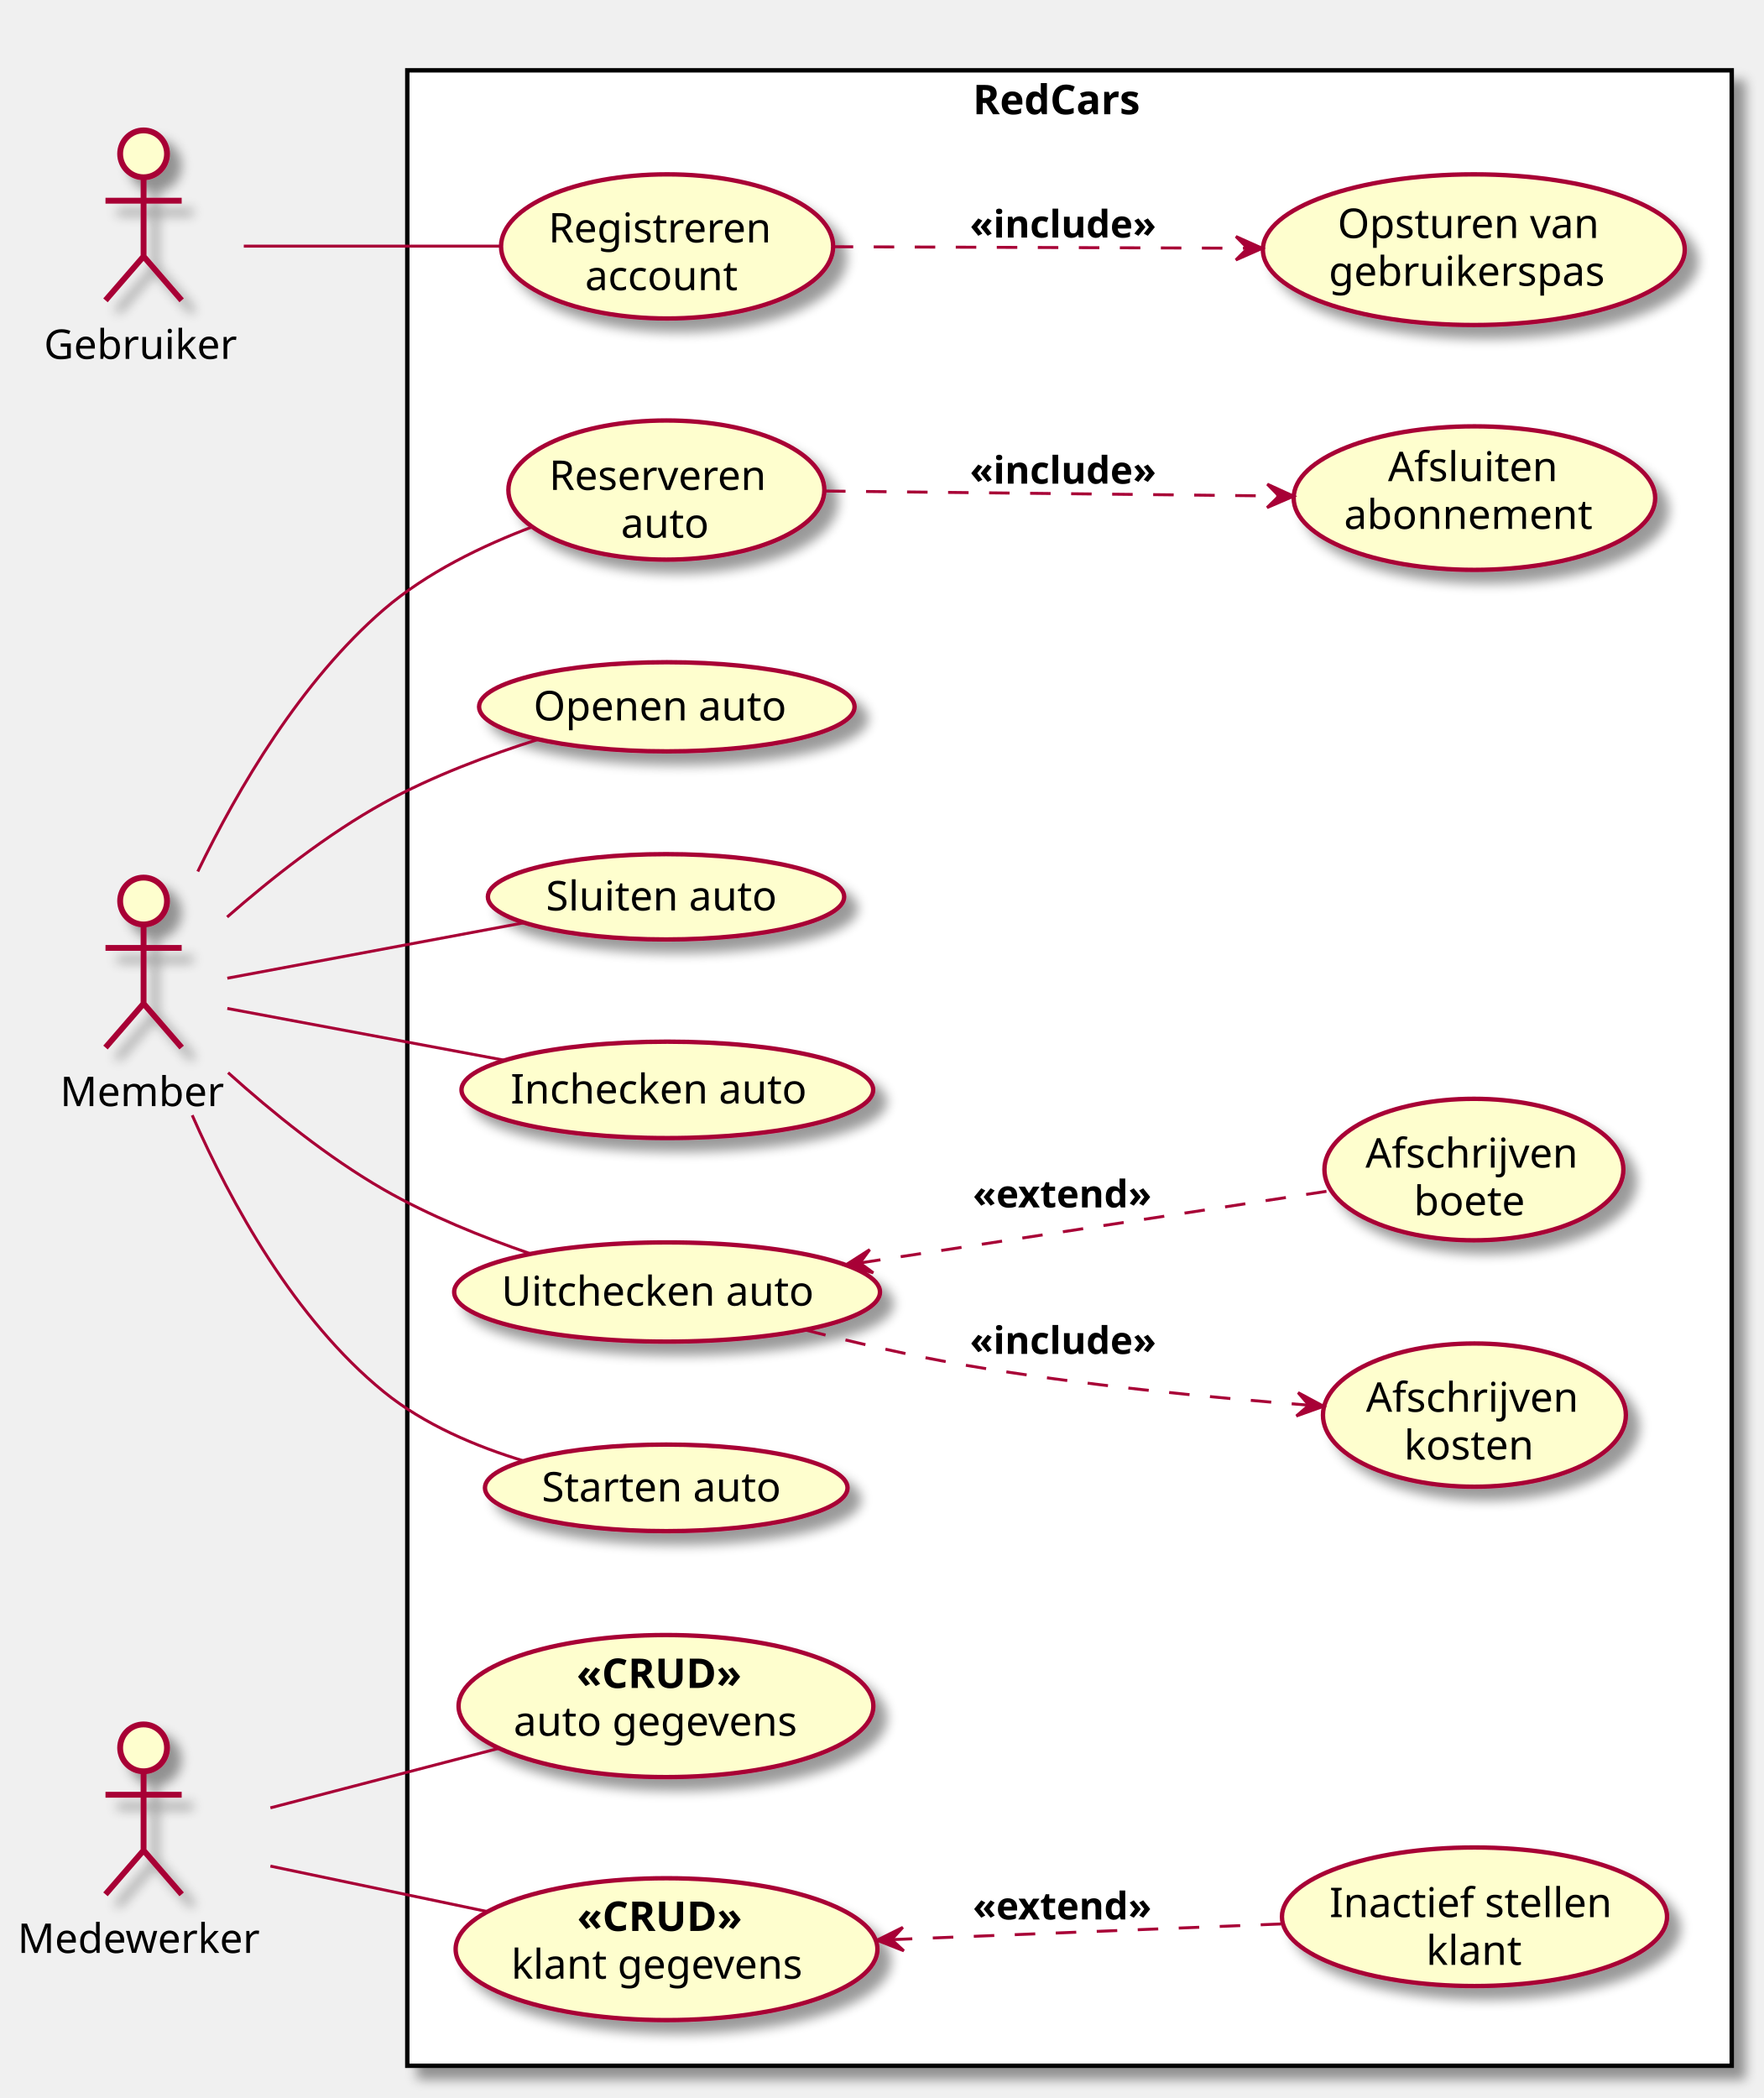
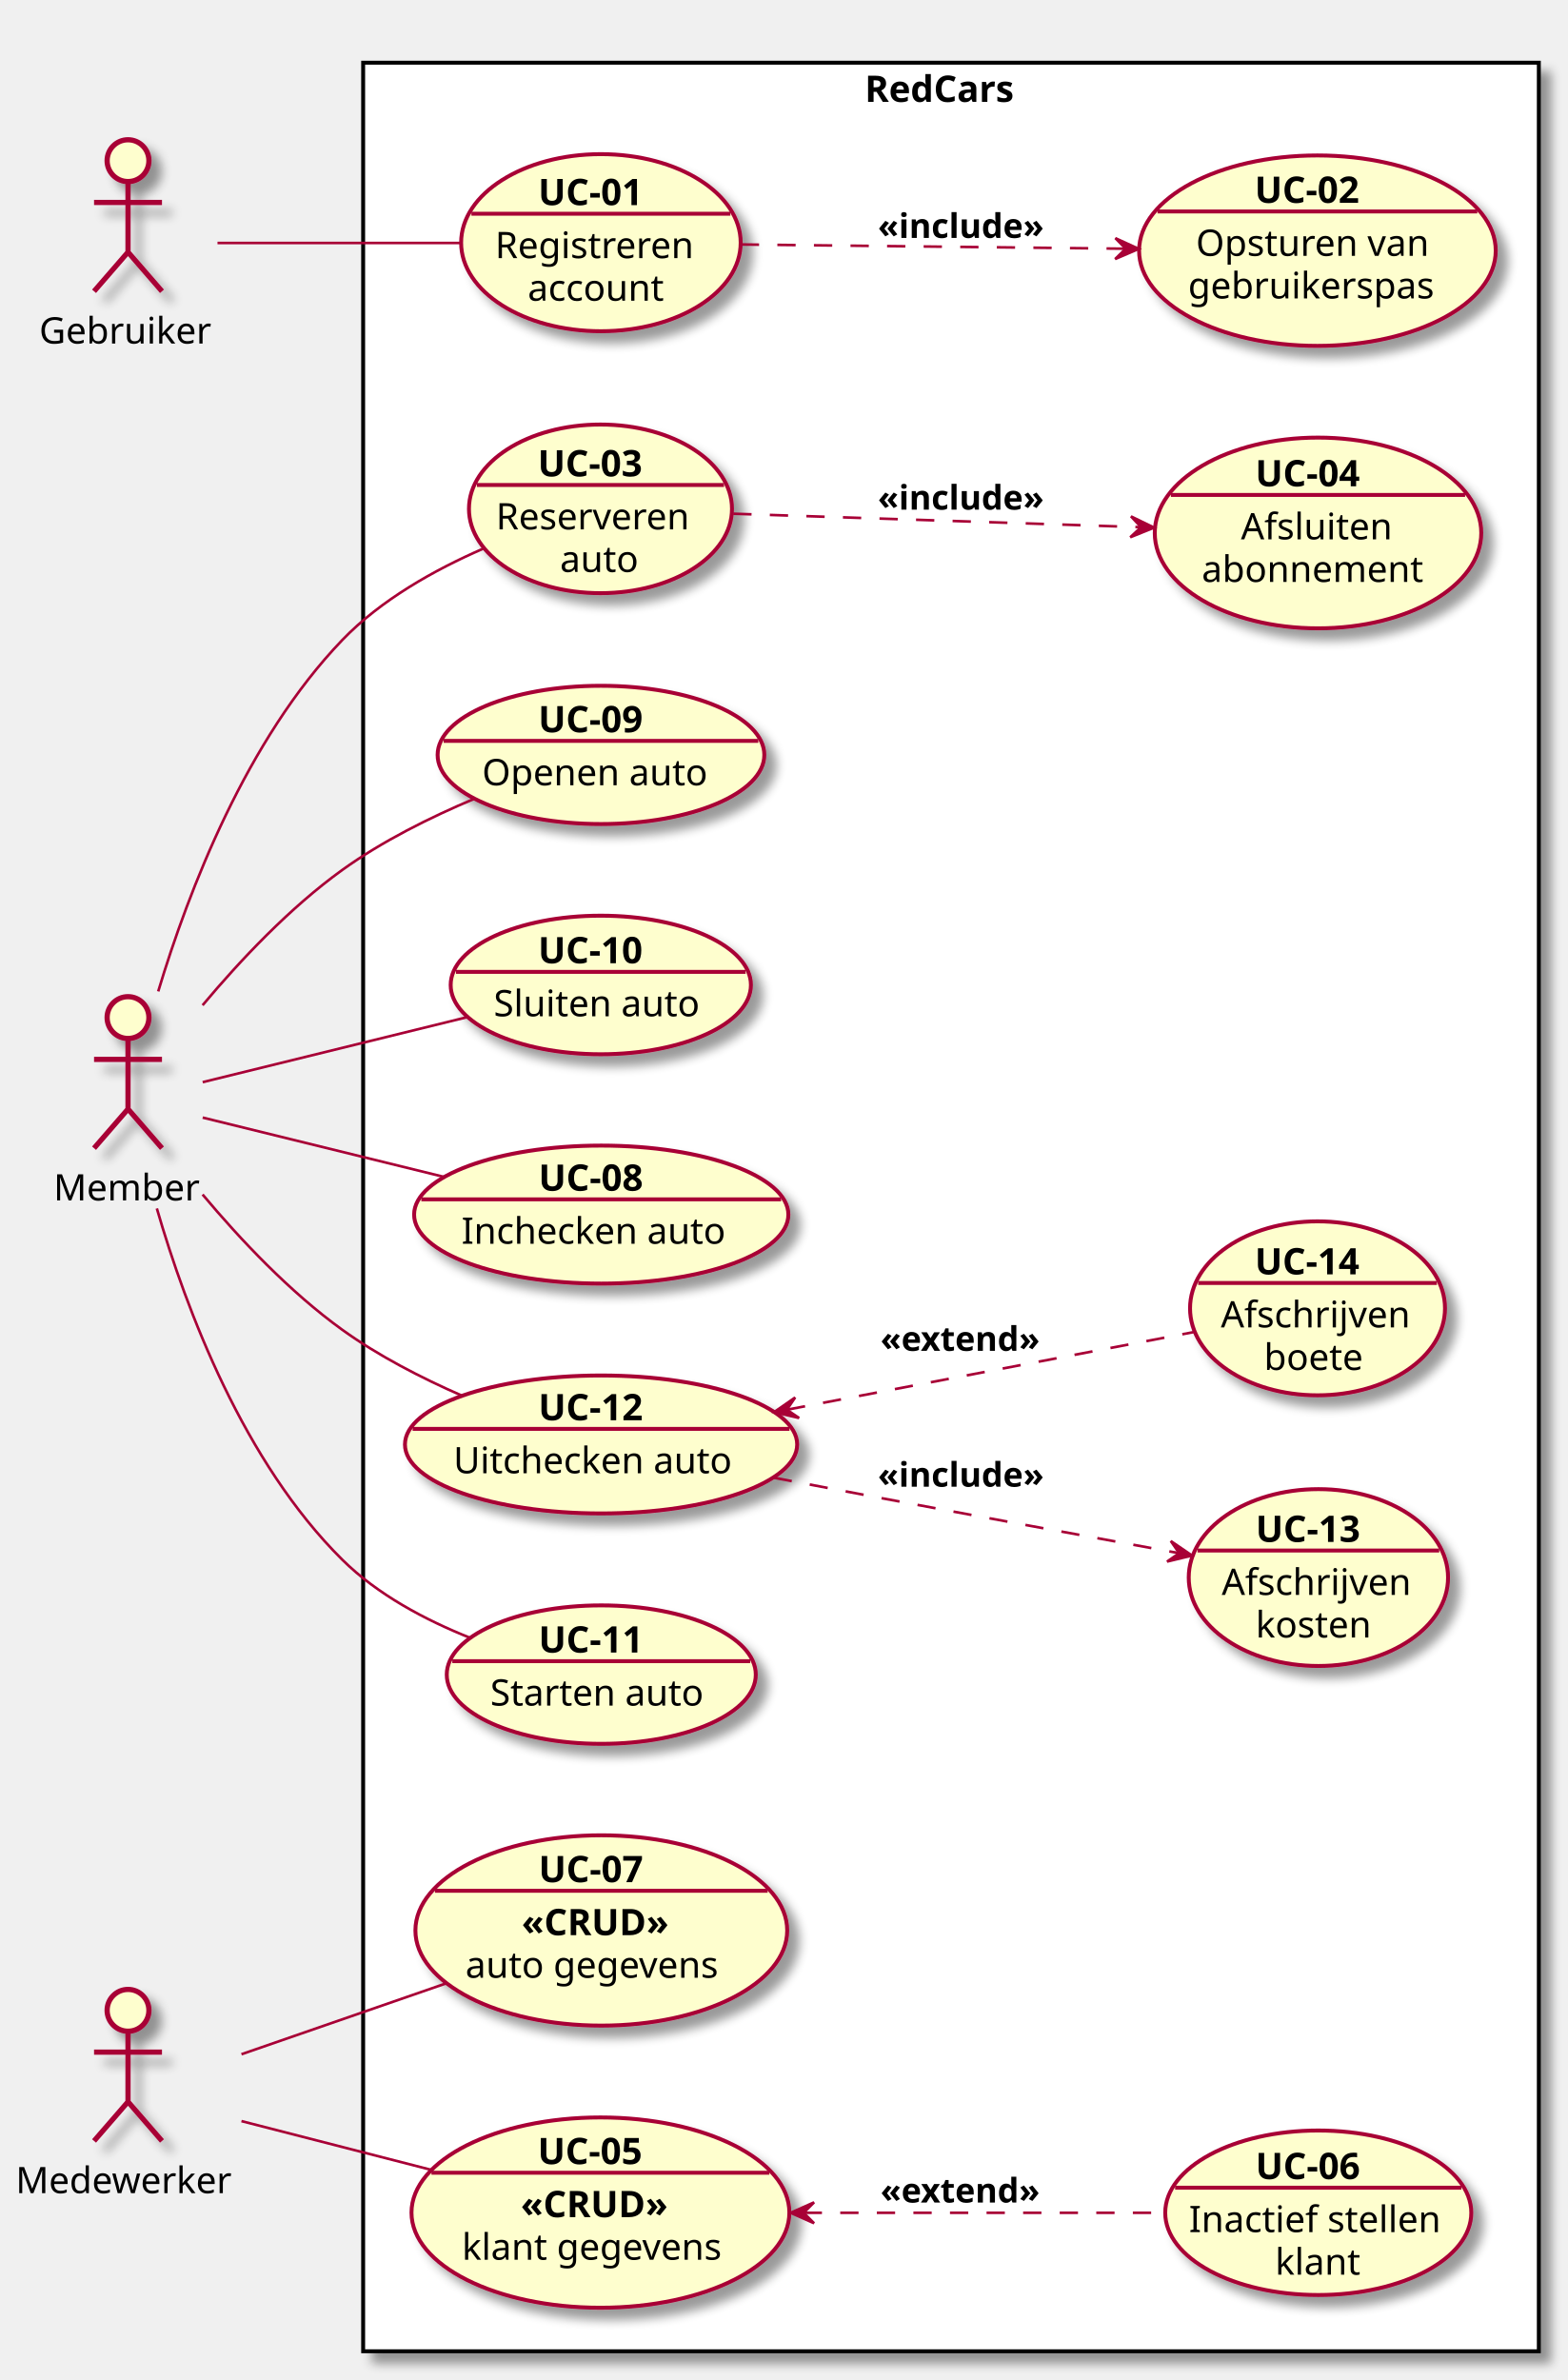
- <svg xmlns="http://www.w3.org/2000/svg" contentScriptType="application/ecmascript" contentStyleType="text/css" height="716px" preserveAspectRatio="none" style="width:602px;height:716px;" version="1.1" viewBox="0 0 602 716" width="602px" zoomAndPan="magnify">
+ <svg xmlns="http://www.w3.org/2000/svg" contentScriptType="application/ecmascript" contentStyleType="text/css" height="911px" preserveAspectRatio="none" style="width:600px;height:911px;" version="1.1" viewBox="0 0 600 911" width="600px" zoomAndPan="magnify">
  <defs>
-     <filter height="300%" id="f1bxo56fvzfr48" width="300%" x="-1" y="-1">
+     <filter height="300%" id="fkdomlt6da58x" width="300%" x="-1" y="-1">
      <feGaussianBlur result="blurOut" stdDeviation="2.0" />
      <feColorMatrix in="blurOut" result="blurOut2" type="matrix" values="0 0 0 0 0 0 0 0 0 0 0 0 0 0 0 0 0 0 .4 0" />
      <feOffset dx="4.0" dy="4.0" in="blurOut2" result="blurOut3" />
      <feBlend in="SourceGraphic" in2="blurOut3" mode="normal" />
    </filter>
  </defs>
  <g>
-     <rect fill="#FFFFFF" filter="url(#f1bxo56fvzfr48)" height="681" style="stroke: #000000; stroke-width: 1.5;" width="452" x="139" y="24" />
-     <text fill="#000000" font-family="sans-serif" font-size="14" font-weight="bold" lengthAdjust="spacingAndGlyphs" textLength="66" x="332" y="38.995">RedCars</text>
-     <ellipse cx="227.668" cy="84.096" fill="#FEFECE" filter="url(#f1bxo56fvzfr48)" rx="56.669" ry="24.596" style="stroke: #A80036; stroke-width: 1.5;" />
-     <text fill="#000000" font-family="sans-serif" font-size="14" lengthAdjust="spacingAndGlyphs" textLength="81" x="187.168" y="82.723">Registreren</text>
-     <text fill="#000000" font-family="sans-serif" font-size="14" lengthAdjust="spacingAndGlyphs" textLength="56" x="199.668" y="99.019">account</text>
-     <ellipse cx="502.983" cy="85.211" fill="#FEFECE" filter="url(#f1bxo56fvzfr48)" rx="71.983" ry="25.711" style="stroke: #A80036; stroke-width: 1.5;" />
-     <text fill="#000000" font-family="sans-serif" font-size="14" lengthAdjust="spacingAndGlyphs" textLength="93" x="456.483" y="81.232">Opsturen van</text>
-     <text fill="#000000" font-family="sans-serif" font-size="14" lengthAdjust="spacingAndGlyphs" textLength="99" x="453.483" y="97.529">gebruikerspas</text>
-     <ellipse cx="227.415" cy="167.244" fill="#FEFECE" filter="url(#f1bxo56fvzfr48)" rx="53.915" ry="23.744" style="stroke: #A80036; stroke-width: 1.5;" />
-     <text fill="#000000" font-family="sans-serif" font-size="14" lengthAdjust="spacingAndGlyphs" textLength="80" x="187.415" y="167.206">Reserveren</text>
-     <text fill="#000000" font-family="sans-serif" font-size="14" lengthAdjust="spacingAndGlyphs" textLength="31" x="211.915" y="183.503">auto</text>
-     <ellipse cx="503.189" cy="169.993" fill="#FEFECE" filter="url(#f1bxo56fvzfr48)" rx="61.689" ry="24.493" style="stroke: #A80036; stroke-width: 1.5;" />
-     <text fill="#000000" font-family="sans-serif" font-size="14" lengthAdjust="spacingAndGlyphs" textLength="59" x="473.689" y="164.209">Afsluiten</text>
-     <text fill="#000000" font-family="sans-serif" font-size="14" lengthAdjust="spacingAndGlyphs" textLength="89" x="458.689" y="180.506">abonnement</text>
-     <ellipse cx="227.575" cy="241.215" fill="#FEFECE" filter="url(#f1bxo56fvzfr48)" rx="64.075" ry="15.215" style="stroke: #A80036; stroke-width: 1.5;" />
-     <text fill="#000000" font-family="sans-serif" font-size="14" lengthAdjust="spacingAndGlyphs" textLength="91" x="182.075" y="245.863">Openen auto</text>
-     <ellipse cx="227.301" cy="306.06" fill="#FEFECE" filter="url(#f1bxo56fvzfr48)" rx="60.801" ry="14.56" style="stroke: #A80036; stroke-width: 1.5;" />
-     <text fill="#000000" font-family="sans-serif" font-size="14" lengthAdjust="spacingAndGlyphs" textLength="82" x="186.301" y="310.709">Sluiten auto</text>
-     <ellipse cx="227.747" cy="371.949" fill="#FEFECE" filter="url(#f1bxo56fvzfr48)" rx="70.247" ry="16.449" style="stroke: #A80036; stroke-width: 1.5;" />
-     <text fill="#000000" font-family="sans-serif" font-size="14" lengthAdjust="spacingAndGlyphs" textLength="107" x="174.247" y="376.598">Inchecken auto</text>
-     <ellipse cx="227.658" cy="440.932" fill="#FEFECE" filter="url(#f1bxo56fvzfr48)" rx="72.658" ry="16.931" style="stroke: #A80036; stroke-width: 1.5;" />
-     <text fill="#000000" font-family="sans-serif" font-size="14" lengthAdjust="spacingAndGlyphs" textLength="113" x="171.158" y="445.58">Uitchecken auto</text>
-     <ellipse cx="227.374" cy="507.775" fill="#FEFECE" filter="url(#f1bxo56fvzfr48)" rx="61.874" ry="14.775" style="stroke: #A80036; stroke-width: 1.5;" />
-     <text fill="#000000" font-family="sans-serif" font-size="14" lengthAdjust="spacingAndGlyphs" textLength="85" x="184.874" y="512.423">Starten auto</text>
-     <ellipse cx="503.185" cy="482.943" fill="#FEFECE" filter="url(#f1bxo56fvzfr48)" rx="51.685" ry="24.444" style="stroke: #A80036; stroke-width: 1.5;" />
-     <text fill="#000000" font-family="sans-serif" font-size="14" lengthAdjust="spacingAndGlyphs" textLength="74" x="466.185" y="481.803">Afschrijven</text>
-     <text fill="#000000" font-family="sans-serif" font-size="14" lengthAdjust="spacingAndGlyphs" textLength="48" x="479.185" y="498.1">kosten</text>
-     <ellipse cx="503.007" cy="399.145" fill="#FEFECE" filter="url(#f1bxo56fvzfr48)" rx="51.008" ry="24.145" style="stroke: #A80036; stroke-width: 1.5;" />
-     <text fill="#000000" font-family="sans-serif" font-size="14" lengthAdjust="spacingAndGlyphs" textLength="74" x="466.007" y="398.469">Afschrijven</text>
-     <text fill="#000000" font-family="sans-serif" font-size="14" lengthAdjust="spacingAndGlyphs" textLength="41" x="482.507" y="414.766">boete</text>
-     <ellipse cx="227.278" cy="582.242" fill="#FEFECE" filter="url(#f1bxo56fvzfr48)" rx="70.778" ry="24.242" style="stroke: #A80036; stroke-width: 1.5;" />
-     <text fill="#000000" font-family="sans-serif" font-size="14" font-weight="bold" lengthAdjust="spacingAndGlyphs" textLength="61" x="196.778" y="576.069">«CRUD»</text>
-     <text fill="#000000" font-family="sans-serif" font-size="14" lengthAdjust="spacingAndGlyphs" textLength="104" x="175.278" y="592.366">auto gegevens</text>
-     <ellipse cx="227.472" cy="665.208" fill="#FEFECE" filter="url(#f1bxo56fvzfr48)" rx="71.972" ry="24.208" style="stroke: #A80036; stroke-width: 1.5;" />
-     <text fill="#000000" font-family="sans-serif" font-size="14" font-weight="bold" lengthAdjust="spacingAndGlyphs" textLength="61" x="196.972" y="658.983">«CRUD»</text>
-     <text fill="#000000" font-family="sans-serif" font-size="14" lengthAdjust="spacingAndGlyphs" textLength="106" x="174.472" y="675.28">klant gegevens</text>
-     <ellipse cx="503.21" cy="654.146" fill="#FEFECE" filter="url(#f1bxo56fvzfr48)" rx="65.71" ry="23.646" style="stroke: #A80036; stroke-width: 1.5;" />
-     <text fill="#000000" font-family="sans-serif" font-size="14" lengthAdjust="spacingAndGlyphs" textLength="99" x="453.71" y="654.267">Inactief stellen</text>
-     <text fill="#000000" font-family="sans-serif" font-size="14" lengthAdjust="spacingAndGlyphs" textLength="33" x="486.71" y="670.564">klant</text>
-     <ellipse cx="49" cy="52.5" fill="#FEFECE" filter="url(#f1bxo56fvzfr48)" rx="8" ry="8" style="stroke: #A80036; stroke-width: 2.0;" />
-     <path d="M49,60.5 L49,87.5 M36,68.5 L62,68.5 M49,87.5 L36,102.5 M49,87.5 L62,102.5 " fill="none" filter="url(#f1bxo56fvzfr48)" style="stroke: #A80036; stroke-width: 2.0;" />
-     <text fill="#000000" font-family="sans-serif" font-size="14" lengthAdjust="spacingAndGlyphs" textLength="68" x="15" y="122.495">Gebruiker</text>
-     <ellipse cx="49" cy="307.5" fill="#FEFECE" filter="url(#f1bxo56fvzfr48)" rx="8" ry="8" style="stroke: #A80036; stroke-width: 2.0;" />
-     <path d="M49,315.5 L49,342.5 M36,323.5 L62,323.5 M49,342.5 L36,357.5 M49,342.5 L62,357.5 " fill="none" filter="url(#f1bxo56fvzfr48)" style="stroke: #A80036; stroke-width: 2.0;" />
-     <text fill="#000000" font-family="sans-serif" font-size="14" lengthAdjust="spacingAndGlyphs" textLength="57" x="20.5" y="377.495">Member</text>
-     <ellipse cx="49" cy="596.5" fill="#FEFECE" filter="url(#f1bxo56fvzfr48)" rx="8" ry="8" style="stroke: #A80036; stroke-width: 2.0;" />
-     <path d="M49,604.5 L49,631.5 M36,612.5 L62,612.5 M49,631.5 L36,646.5 M49,631.5 L62,646.5 " fill="none" filter="url(#f1bxo56fvzfr48)" style="stroke: #A80036; stroke-width: 2.0;" />
-     <text fill="#000000" font-family="sans-serif" font-size="14" lengthAdjust="spacingAndGlyphs" textLength="86" x="6" y="666.495">Medewerker</text>
-     <path d="M284.18,84.2 C324.93,84.35 380.72,84.56 425.64,84.72 " fill="none" id="accountRegisteren-opsturenGebruikerspas" style="stroke: #A80036; stroke-width: 1.0; stroke-dasharray: 7.0,7.0;" />
-     <polygon fill="#A80036" points="430.78,84.74,421.791,80.714,425.78,84.726,421.769,88.714,430.78,84.74" style="stroke: #A80036; stroke-width: 1.0;" />
-     <text fill="#000000" font-family="sans-serif" font-size="13" font-weight="bold" lengthAdjust="spacingAndGlyphs" textLength="69" x="331" y="81.067">«include»</text>
-     <path d="M281.56,167.58 C325.77,168.07 388.95,168.76 436.35,169.28 " fill="none" id="autoReserveren-abonnementAfsluiten" style="stroke: #A80036; stroke-width: 1.0; stroke-dasharray: 7.0,7.0;" />
-     <polygon fill="#A80036" points="441.47,169.34,432.516,165.237,436.47,169.283,432.425,173.237,441.47,169.34" style="stroke: #A80036; stroke-width: 1.0;" />
-     <text fill="#000000" font-family="sans-serif" font-size="13" font-weight="bold" lengthAdjust="spacingAndGlyphs" textLength="69" x="331" y="165.067">«include»</text>
-     <path d="M274.95,453.92 C292.13,458.31 311.85,462.88 330,466 C368.6,472.63 412.55,476.91 446.36,479.53 " fill="none" id="autoUitchecken-afschrijvenKosten" style="stroke: #A80036; stroke-width: 1.0; stroke-dasharray: 7.0,7.0;" />
-     <polygon fill="#A80036" points="451.7,479.93,443.022,475.272,446.714,479.558,442.428,483.25,451.7,479.93" style="stroke: #A80036; stroke-width: 1.0;" />
-     <text fill="#000000" font-family="sans-serif" font-size="13" font-weight="bold" lengthAdjust="spacingAndGlyphs" textLength="69" x="331" y="462.067">«include»</text>
-     <path d="M293.55,431.01 C342.99,423.42 409.85,413.15 454.38,406.31 " fill="none" id="autoUitchecken-afschrijvenBoete" style="stroke: #A80036; stroke-width: 1.0; stroke-dasharray: 7.0,7.0;" />
-     <polygon fill="#A80036" points="288.52,431.78,298.022,434.371,293.462,431.023,296.811,426.463,288.52,431.78" style="stroke: #A80036; stroke-width: 1.0;" />
-     <text fill="#000000" font-family="sans-serif" font-size="13" font-weight="bold" lengthAdjust="spacingAndGlyphs" textLength="67" x="332" y="412.067">«extend»</text>
-     <path d="M304.35,661.95 C346.23,660.27 397.68,658.2 437.59,656.59 " fill="none" id="beherenKlantGegevens-klantInactief" style="stroke: #A80036; stroke-width: 1.0; stroke-dasharray: 7.0,7.0;" />
-     <polygon fill="#A80036" points="299.29,662.15,308.453,665.761,304.285,661.936,308.111,657.768,299.29,662.15" style="stroke: #A80036; stroke-width: 1.0;" />
-     <text fill="#000000" font-family="sans-serif" font-size="13" font-weight="bold" lengthAdjust="spacingAndGlyphs" textLength="67" x="332" y="655.067">«extend»</text>
-     <path d="M83.2,84 C107.86,84 142.08,84 170.89,84 " fill="none" id="klant-accountRegisteren" style="stroke: #A80036; stroke-width: 1.0;" />
-     <path d="M92.28,616.98 C115.83,610.84 145.46,603.12 170.88,596.5 " fill="none" id="medewerker-beherenAutoGegevens" style="stroke: #A80036; stroke-width: 1.0;" />
-     <path d="M92.28,636.86 C114.41,641.5 141.89,647.26 166.21,652.36 " fill="none" id="medewerker-beherenKlantGegevens" style="stroke: #A80036; stroke-width: 1.0;" />
-     <path d="M67.5,297.43 C81.23,269.06 102.74,232.35 131,208 C145.63,195.4 164.71,186.17 181.97,179.69 " fill="none" id="member-autoReserveren" style="stroke: #A80036; stroke-width: 1.0;" />
-     <path d="M77.52,312.96 C92.44,299.89 111.74,284.63 131,274 C147.59,264.84 167.17,257.54 184.28,252.15 " fill="none" id="member-autoOpenen" style="stroke: #A80036; stroke-width: 1.0;" />
-     <path d="M77.58,333.84 C104.63,328.79 146.42,320.97 178.85,314.91 " fill="none" id="member-autoSluiten" style="stroke: #A80036; stroke-width: 1.0;" />
-     <path d="M77.58,344.16 C102.79,348.87 140.8,355.98 172.1,361.83 " fill="none" id="member-autoInchecken" style="stroke: #A80036; stroke-width: 1.0;" />
-     <path d="M77.84,366.07 C92.71,379.44 111.85,395.01 131,406 C146.47,414.88 164.59,422.2 180.88,427.81 " fill="none" id="member-autoUitchecken" style="stroke: #A80036; stroke-width: 1.0;" />
-     <path d="M65.6,380.6 C78.82,410.66 100.52,450.19 131,475 C144.74,486.18 162.5,493.68 178.98,498.66 " fill="none" id="member-autoStarten" style="stroke: #A80036; stroke-width: 1.0;" />
+     <rect fill="#FFFFFF" filter="url(#fkdomlt6da58x)" height="876" style="stroke: #000000; stroke-width: 1.5;" width="450" x="139" y="24" />
+     <text fill="#000000" font-family="sans-serif" font-size="14" font-weight="bold" lengthAdjust="spacingAndGlyphs" textLength="66" x="331" y="38.995">RedCars</text>
+     <ellipse cx="230.001" cy="92.893" fill="#FEFECE" filter="url(#fkdomlt6da58x)" rx="53.501" ry="33.893" style="stroke: #A80036; stroke-width: 1.5;" />
+     <text fill="#000000" font-family="sans-serif" font-size="14" font-weight="bold" lengthAdjust="spacingAndGlyphs" textLength="48" x="206.001" y="78.508">UC-01</text>
+     <line style="stroke: #A80036; stroke-width: 1.5;" x1="180.441" x2="279.56" y1="81.81" y2="81.81" />
+     <text fill="#000000" font-family="sans-serif" font-size="14" lengthAdjust="spacingAndGlyphs" textLength="81" x="189.501" y="98.805">Registreren</text>
+     <text fill="#000000" font-family="sans-serif" font-size="14" lengthAdjust="spacingAndGlyphs" textLength="56" x="202.001" y="115.102">account</text>
+     <ellipse cx="504.253" cy="95.944" fill="#FEFECE" filter="url(#fkdomlt6da58x)" rx="68.253" ry="36.444" style="stroke: #A80036; stroke-width: 1.5;" />
+     <text fill="#000000" font-family="sans-serif" font-size="14" font-weight="bold" lengthAdjust="spacingAndGlyphs" textLength="48" x="480.253" y="77.641">UC-02</text>
+     <line style="stroke: #A80036; stroke-width: 1.5;" x1="443.05" x2="565.455" y1="80.943" y2="80.943" />
+     <text fill="#000000" font-family="sans-serif" font-size="14" lengthAdjust="spacingAndGlyphs" textLength="93" x="457.753" y="97.938">Opsturen van</text>
+     <text fill="#000000" font-family="sans-serif" font-size="14" lengthAdjust="spacingAndGlyphs" textLength="99" x="454.753" y="114.235">gebruikerspas</text>
+     <ellipse cx="229.838" cy="194.773" fill="#FEFECE" filter="url(#fkdomlt6da58x)" rx="50.338" ry="32.273" style="stroke: #A80036; stroke-width: 1.5;" />
+     <text fill="#000000" font-family="sans-serif" font-size="14" font-weight="bold" lengthAdjust="spacingAndGlyphs" textLength="48" x="205.838" y="182.338">UC-03</text>
+     <line style="stroke: #A80036; stroke-width: 1.5;" x1="182.558" x2="277.118" y1="185.64" y2="185.64" />
+     <text fill="#000000" font-family="sans-serif" font-size="14" lengthAdjust="spacingAndGlyphs" textLength="80" x="189.838" y="202.635">Reserveren</text>
+     <text fill="#000000" font-family="sans-serif" font-size="14" lengthAdjust="spacingAndGlyphs" textLength="31" x="214.338" y="218.932">auto</text>
+     <ellipse cx="504.483" cy="204.005" fill="#FEFECE" filter="url(#fkdomlt6da58x)" rx="62.483" ry="36.505" style="stroke: #A80036; stroke-width: 1.5;" />
+     <text fill="#000000" font-family="sans-serif" font-size="14" font-weight="bold" lengthAdjust="spacingAndGlyphs" textLength="48" x="480.483" y="186.145">UC-04</text>
+     <line style="stroke: #A80036; stroke-width: 1.5;" x1="448.184" x2="560.783" y1="189.447" y2="189.447" />
+     <text fill="#000000" font-family="sans-serif" font-size="14" lengthAdjust="spacingAndGlyphs" textLength="59" x="474.983" y="206.442">Afsluiten</text>
+     <text fill="#000000" font-family="sans-serif" font-size="14" lengthAdjust="spacingAndGlyphs" textLength="89" x="459.983" y="222.739">abonnement</text>
+     <ellipse cx="230.025" cy="288.959" fill="#FEFECE" filter="url(#fkdomlt6da58x)" rx="62.525" ry="26.459" style="stroke: #A80036; stroke-width: 1.5;" />
+     <text fill="#000000" font-family="sans-serif" font-size="14" font-weight="bold" lengthAdjust="spacingAndGlyphs" textLength="48" x="206.025" y="280.288">UC-09</text>
+     <line style="stroke: #A80036; stroke-width: 1.5;" x1="169.801" x2="290.248" y1="283.59" y2="283.59" />
+     <text fill="#000000" font-family="sans-serif" font-size="14" lengthAdjust="spacingAndGlyphs" textLength="91" x="184.525" y="300.585">Openen auto</text>
+     <ellipse cx="229.962" cy="377.019" fill="#FEFECE" filter="url(#fkdomlt6da58x)" rx="57.462" ry="26.519" style="stroke: #A80036; stroke-width: 1.5;" />
+     <text fill="#000000" font-family="sans-serif" font-size="14" font-weight="bold" lengthAdjust="spacingAndGlyphs" textLength="48" x="205.962" y="368.704">UC-10</text>
+     <line style="stroke: #A80036; stroke-width: 1.5;" x1="174.536" x2="285.388" y1="372.005" y2="372.005" />
+     <text fill="#000000" font-family="sans-serif" font-size="14" lengthAdjust="spacingAndGlyphs" textLength="82" x="188.962" y="389">Sluiten auto</text>
+     <ellipse cx="230.127" cy="464.91" fill="#FEFECE" filter="url(#fkdomlt6da58x)" rx="71.627" ry="26.41" style="stroke: #A80036; stroke-width: 1.5;" />
+     <text fill="#000000" font-family="sans-serif" font-size="14" font-weight="bold" lengthAdjust="spacingAndGlyphs" textLength="48" x="206.127" y="455.775">UC-08</text>
+     <line style="stroke: #A80036; stroke-width: 1.5;" x1="161.269" x2="298.984" y1="459.077" y2="459.077" />
+     <text fill="#000000" font-family="sans-serif" font-size="14" lengthAdjust="spacingAndGlyphs" textLength="107" x="176.627" y="476.072">Inchecken auto</text>
+     <ellipse cx="230.064" cy="552.903" fill="#FEFECE" filter="url(#fkdomlt6da58x)" rx="75.064" ry="26.403" style="stroke: #A80036; stroke-width: 1.5;" />
+     <text fill="#000000" font-family="sans-serif" font-size="14" font-weight="bold" lengthAdjust="spacingAndGlyphs" textLength="48" x="206.064" y="543.633">UC-12</text>
+     <line style="stroke: #A80036; stroke-width: 1.5;" x1="157.943" x2="302.185" y1="546.935" y2="546.935" />
+     <text fill="#000000" font-family="sans-serif" font-size="14" lengthAdjust="spacingAndGlyphs" textLength="113" x="173.564" y="563.93">Uitchecken auto</text>
+     <ellipse cx="230.144" cy="640.996" fill="#FEFECE" filter="url(#fkdomlt6da58x)" rx="59.144" ry="26.496" style="stroke: #A80036; stroke-width: 1.5;" />
+     <text fill="#000000" font-family="sans-serif" font-size="14" font-weight="bold" lengthAdjust="spacingAndGlyphs" textLength="48" x="206.144" y="632.552">UC-11</text>
+     <line style="stroke: #A80036; stroke-width: 1.5;" x1="173.125" x2="287.163" y1="635.854" y2="635.854" />
+     <text fill="#000000" font-family="sans-serif" font-size="14" lengthAdjust="spacingAndGlyphs" textLength="85" x="187.644" y="652.849">Starten auto</text>
+     <ellipse cx="504.628" cy="603.845" fill="#FEFECE" filter="url(#fkdomlt6da58x)" rx="49.628" ry="33.845" style="stroke: #A80036; stroke-width: 1.5;" />
+     <text fill="#000000" font-family="sans-serif" font-size="14" font-weight="bold" lengthAdjust="spacingAndGlyphs" textLength="48" x="480.628" y="590.197">UC-13</text>
+     <line style="stroke: #A80036; stroke-width: 1.5;" x1="458.376" x2="550.879" y1="593.498" y2="593.498" />
+     <text fill="#000000" font-family="sans-serif" font-size="14" lengthAdjust="spacingAndGlyphs" textLength="74" x="467.628" y="610.494">Afschrijven</text>
+     <text fill="#000000" font-family="sans-serif" font-size="14" lengthAdjust="spacingAndGlyphs" textLength="48" x="480.628" y="626.79">kosten</text>
+     <ellipse cx="504.295" cy="500.794" fill="#FEFECE" filter="url(#fkdomlt6da58x)" rx="48.795" ry="33.294" style="stroke: #A80036; stroke-width: 1.5;" />
+     <text fill="#000000" font-family="sans-serif" font-size="14" font-weight="bold" lengthAdjust="spacingAndGlyphs" textLength="48" x="480.295" y="487.79">UC-14</text>
+     <line style="stroke: #A80036; stroke-width: 1.5;" x1="458.618" x2="549.973" y1="491.092" y2="491.092" />
+     <text fill="#000000" font-family="sans-serif" font-size="14" lengthAdjust="spacingAndGlyphs" textLength="74" x="467.295" y="508.087">Afschrijven</text>
+     <text fill="#000000" font-family="sans-serif" font-size="14" lengthAdjust="spacingAndGlyphs" textLength="41" x="483.795" y="524.384">boete</text>
+     <ellipse cx="230.154" cy="738.925" fill="#FEFECE" filter="url(#fkdomlt6da58x)" rx="71.154" ry="36.425" style="stroke: #A80036; stroke-width: 1.5;" />
+     <text fill="#000000" font-family="sans-serif" font-size="14" font-weight="bold" lengthAdjust="spacingAndGlyphs" textLength="48" x="206.154" y="720.438">UC-07</text>
+     <line style="stroke: #A80036; stroke-width: 1.5;" x1="166.478" x2="293.829" y1="723.74" y2="723.74" />
+     <text fill="#000000" font-family="sans-serif" font-size="14" font-weight="bold" lengthAdjust="spacingAndGlyphs" textLength="61" x="199.654" y="740.735">«CRUD»</text>
+     <text fill="#000000" font-family="sans-serif" font-size="14" lengthAdjust="spacingAndGlyphs" textLength="104" x="178.154" y="757.032">auto gegevens</text>
+     <ellipse cx="229.817" cy="846.919" fill="#FEFECE" filter="url(#fkdomlt6da58x)" rx="72.317" ry="36.419" style="stroke: #A80036; stroke-width: 1.5;" />
+     <text fill="#000000" font-family="sans-serif" font-size="14" font-weight="bold" lengthAdjust="spacingAndGlyphs" textLength="48" x="205.817" y="828.364">UC-05</text>
+     <line style="stroke: #A80036; stroke-width: 1.5;" x1="165.149" x2="294.485" y1="831.666" y2="831.666" />
+     <text fill="#000000" font-family="sans-serif" font-size="14" font-weight="bold" lengthAdjust="spacingAndGlyphs" textLength="61" x="199.317" y="848.661">«CRUD»</text>
+     <text fill="#000000" font-family="sans-serif" font-size="14" lengthAdjust="spacingAndGlyphs" textLength="106" x="176.817" y="864.958">klant gegevens</text>
+     <ellipse cx="504.575" cy="846.984" fill="#FEFECE" filter="url(#fkdomlt6da58x)" rx="58.575" ry="31.484" style="stroke: #A80036; stroke-width: 1.5;" />
+     <text fill="#000000" font-family="sans-serif" font-size="14" font-weight="bold" lengthAdjust="spacingAndGlyphs" textLength="48" x="480.575" y="834.09">UC-06</text>
+     <line style="stroke: #A80036; stroke-width: 1.5;" x1="449.785" x2="559.366" y1="837.392" y2="837.392" />
+     <text fill="#000000" font-family="sans-serif" font-size="14" lengthAdjust="spacingAndGlyphs" textLength="99" x="455.075" y="854.387">Inactief stellen</text>
+     <text fill="#000000" font-family="sans-serif" font-size="14" lengthAdjust="spacingAndGlyphs" textLength="33" x="488.075" y="870.684">klant</text>
+     <ellipse cx="49" cy="61.5" fill="#FEFECE" filter="url(#fkdomlt6da58x)" rx="8" ry="8" style="stroke: #A80036; stroke-width: 2.0;" />
+     <path d="M49,69.5 L49,96.5 M36,77.5 L62,77.5 M49,96.5 L36,111.5 M49,96.5 L62,111.5 " fill="none" filter="url(#fkdomlt6da58x)" style="stroke: #A80036; stroke-width: 2.0;" />
+     <text fill="#000000" font-family="sans-serif" font-size="14" lengthAdjust="spacingAndGlyphs" textLength="68" x="15" y="131.495">Gebruiker</text>
+     <ellipse cx="49" cy="389.5" fill="#FEFECE" filter="url(#fkdomlt6da58x)" rx="8" ry="8" style="stroke: #A80036; stroke-width: 2.0;" />
+     <path d="M49,397.5 L49,424.5 M36,405.5 L62,405.5 M49,424.5 L36,439.5 M49,424.5 L62,439.5 " fill="none" filter="url(#fkdomlt6da58x)" style="stroke: #A80036; stroke-width: 2.0;" />
+     <text fill="#000000" font-family="sans-serif" font-size="14" lengthAdjust="spacingAndGlyphs" textLength="57" x="20.5" y="459.495">Member</text>
+     <ellipse cx="49" cy="769.5" fill="#FEFECE" filter="url(#fkdomlt6da58x)" rx="8" ry="8" style="stroke: #A80036; stroke-width: 2.0;" />
+     <path d="M49,777.5 L49,804.5 M36,785.5 L62,785.5 M49,804.5 L36,819.5 M49,804.5 L62,819.5 " fill="none" filter="url(#fkdomlt6da58x)" style="stroke: #A80036; stroke-width: 2.0;" />
+     <text fill="#000000" font-family="sans-serif" font-size="14" lengthAdjust="spacingAndGlyphs" textLength="86" x="6" y="839.495">Medewerker</text>
+     <path d="M283.54,93.58 C325.4,94.04 384.46,94.69 430.85,95.2 " fill="none" id="accountRegisteren-opsturenGebruikerspas" style="stroke: #A80036; stroke-width: 1.0; stroke-dasharray: 7.0,7.0;" />
+     <polygon fill="#A80036" points="435.87,95.26,426.916,91.157,430.87,95.203,426.825,99.157,435.87,95.26" style="stroke: #A80036; stroke-width: 1.0;" />
+     <text fill="#000000" font-family="sans-serif" font-size="13" font-weight="bold" lengthAdjust="spacingAndGlyphs" textLength="69" x="336" y="91.067">«include»</text>
+     <path d="M280.66,196.64 C324.36,198.08 388.34,200.2 436.54,201.79 " fill="none" id="autoReserveren-abonnementAfsluiten" style="stroke: #A80036; stroke-width: 1.0; stroke-dasharray: 7.0,7.0;" />
+     <polygon fill="#A80036" points="441.75,201.96,432.893,197.653,436.753,201.788,432.618,205.648,441.75,201.96" style="stroke: #A80036; stroke-width: 1.0;" />
+     <text fill="#000000" font-family="sans-serif" font-size="13" font-weight="bold" lengthAdjust="spacingAndGlyphs" textLength="69" x="336" y="195.067">«include»</text>
+     <path d="M296.17,565.62 C309.04,568.08 322.44,570.64 335,573 C373.85,580.31 417.77,588.38 451.03,594.46 " fill="none" id="autoUitchecken-afschrijvenKosten" style="stroke: #A80036; stroke-width: 1.0; stroke-dasharray: 7.0,7.0;" />
+     <polygon fill="#A80036" points="456.27,595.42,448.138,589.864,451.352,594.519,446.697,597.733,456.27,595.42" style="stroke: #A80036; stroke-width: 1.0;" />
+     <text fill="#000000" font-family="sans-serif" font-size="13" font-weight="bold" lengthAdjust="spacingAndGlyphs" textLength="69" x="336" y="569.067">«include»</text>
+     <path d="M301.27,539.59 C350.29,530.24 414.35,518.01 457.1,509.85 " fill="none" id="autoUitchecken-afschrijvenBoete" style="stroke: #A80036; stroke-width: 1.0; stroke-dasharray: 7.0,7.0;" />
+     <polygon fill="#A80036" points="296.27,540.54,305.863,542.773,301.18,539.598,304.355,534.916,296.27,540.54" style="stroke: #A80036; stroke-width: 1.0;" />
+     <text fill="#000000" font-family="sans-serif" font-size="13" font-weight="bold" lengthAdjust="spacingAndGlyphs" textLength="67" x="337" y="517.067">«extend»</text>
+     <path d="M307.61,847 C351.41,847 405.44,847 445.66,847 " fill="none" id="beherenKlantGegevens-klantInactief" style="stroke: #A80036; stroke-width: 1.0; stroke-dasharray: 7.0,7.0;" />
+     <polygon fill="#A80036" points="302.6,847,311.6,851,307.6,847,311.6,843,302.6,847" style="stroke: #A80036; stroke-width: 1.0;" />
+     <text fill="#000000" font-family="sans-serif" font-size="13" font-weight="bold" lengthAdjust="spacingAndGlyphs" textLength="67" x="337" y="843.067">«extend»</text>
+     <path d="M83.25,93 C109.33,93 146.14,93 176.24,93 " fill="none" id="klant-accountRegisteren" style="stroke: #A80036; stroke-width: 1.0;" />
+     <path d="M92.42,786.31 C115.79,778.21 145.13,768.05 170.63,759.22 " fill="none" id="medewerker-beherenAutoGegevens" style="stroke: #A80036; stroke-width: 1.0;" />
+     <path d="M92.42,811.9 C114.13,817.48 141.01,824.39 165.16,830.59 " fill="none" id="medewerker-beherenKlantGegevens" style="stroke: #A80036; stroke-width: 1.0;" />
+     <path d="M60.56,379.48 C72.24,340.66 94.42,283.09 131,245 C145.82,229.57 166.43,218.07 184.93,210.02 " fill="none" id="member-autoReserveren" style="stroke: #A80036; stroke-width: 1.0;" />
+     <path d="M77.54,384.78 C92.04,367.48 110.95,347.45 131,333 C146.28,321.99 164.76,312.82 181.53,305.75 " fill="none" id="member-autoOpenen" style="stroke: #A80036; stroke-width: 1.0;" />
+     <path d="M77.58,414.22 C104.55,407.59 146.23,397.35 179.04,389.28 " fill="none" id="member-autoSluiten" style="stroke: #A80036; stroke-width: 1.0;" />
+     <path d="M77.58,427.78 C102.09,433.81 138.77,442.82 169.89,450.47 " fill="none" id="member-autoInchecken" style="stroke: #A80036; stroke-width: 1.0;" />
+     <path d="M77.54,457.22 C92.04,474.52 110.95,494.55 131,509 C144.84,518.98 161.31,527.44 176.76,534.2 " fill="none" id="member-autoUitchecken" style="stroke: #A80036; stroke-width: 1.0;" />
+     <path d="M60.03,462.56 C71.38,501.69 93.37,559.71 131,597 C144.51,610.39 162.82,620.09 179.95,626.92 " fill="none" id="member-autoStarten" style="stroke: #A80036; stroke-width: 1.0;" />
  </g>
</svg>
